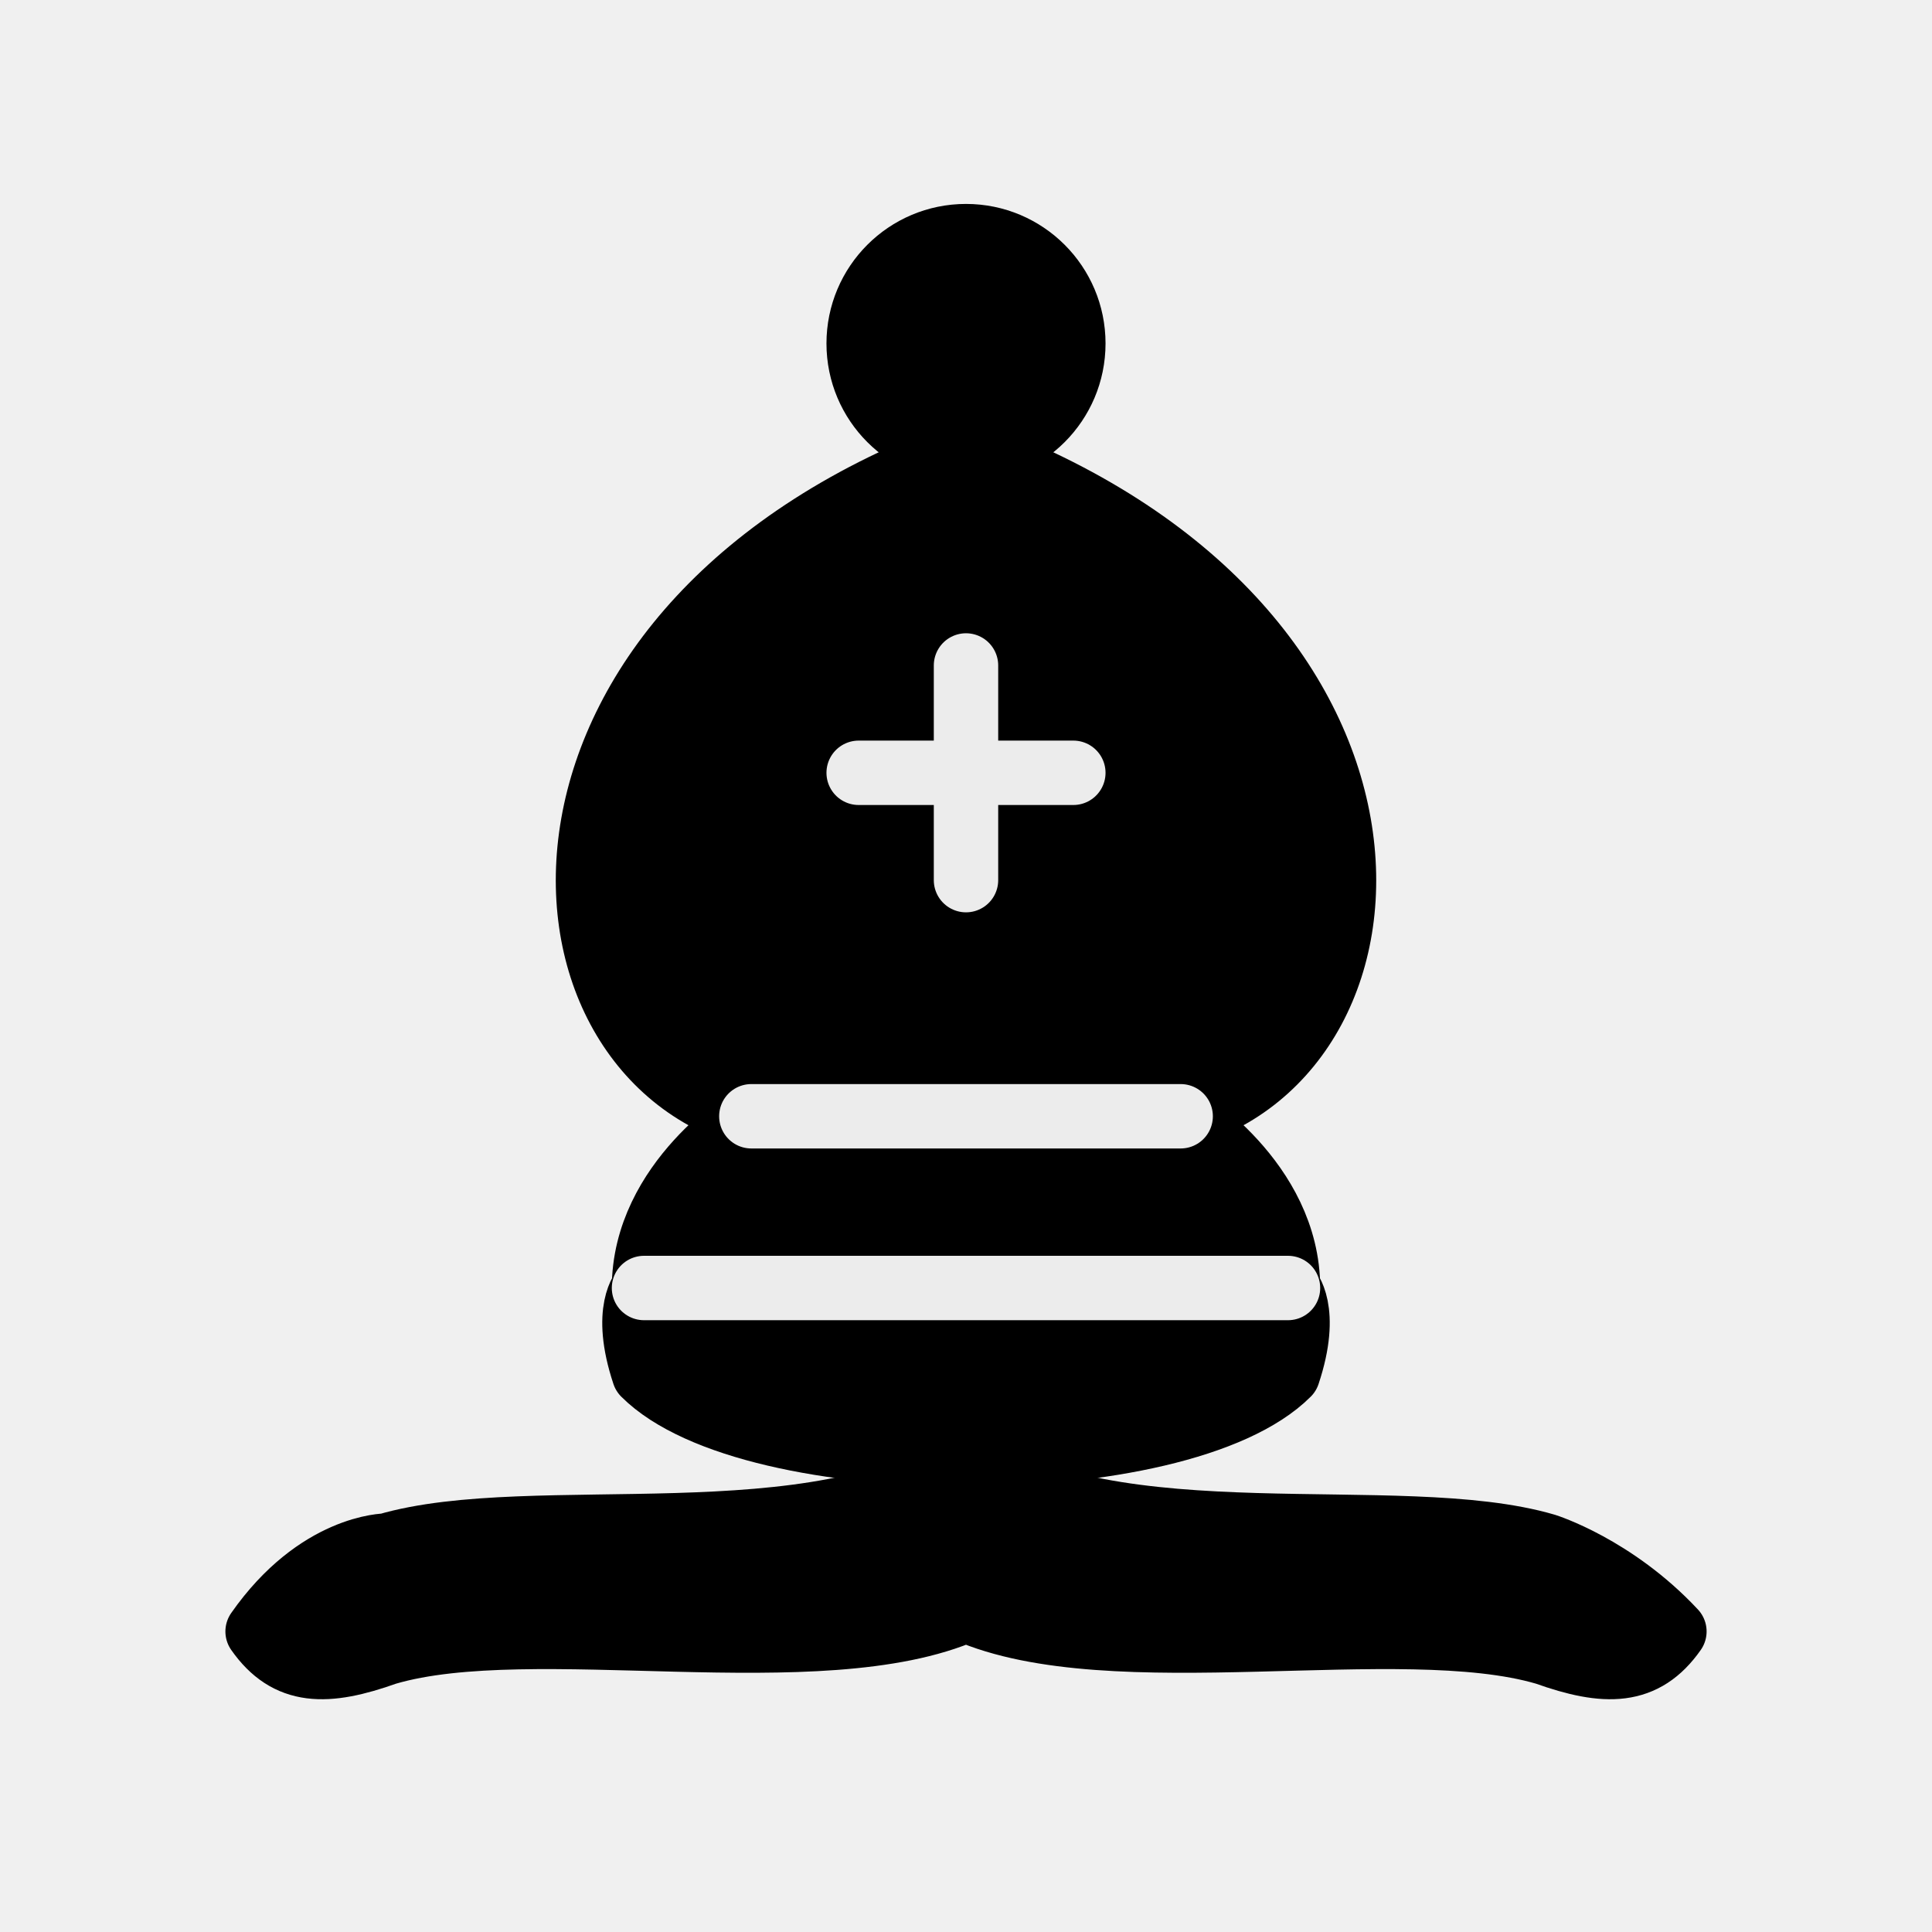
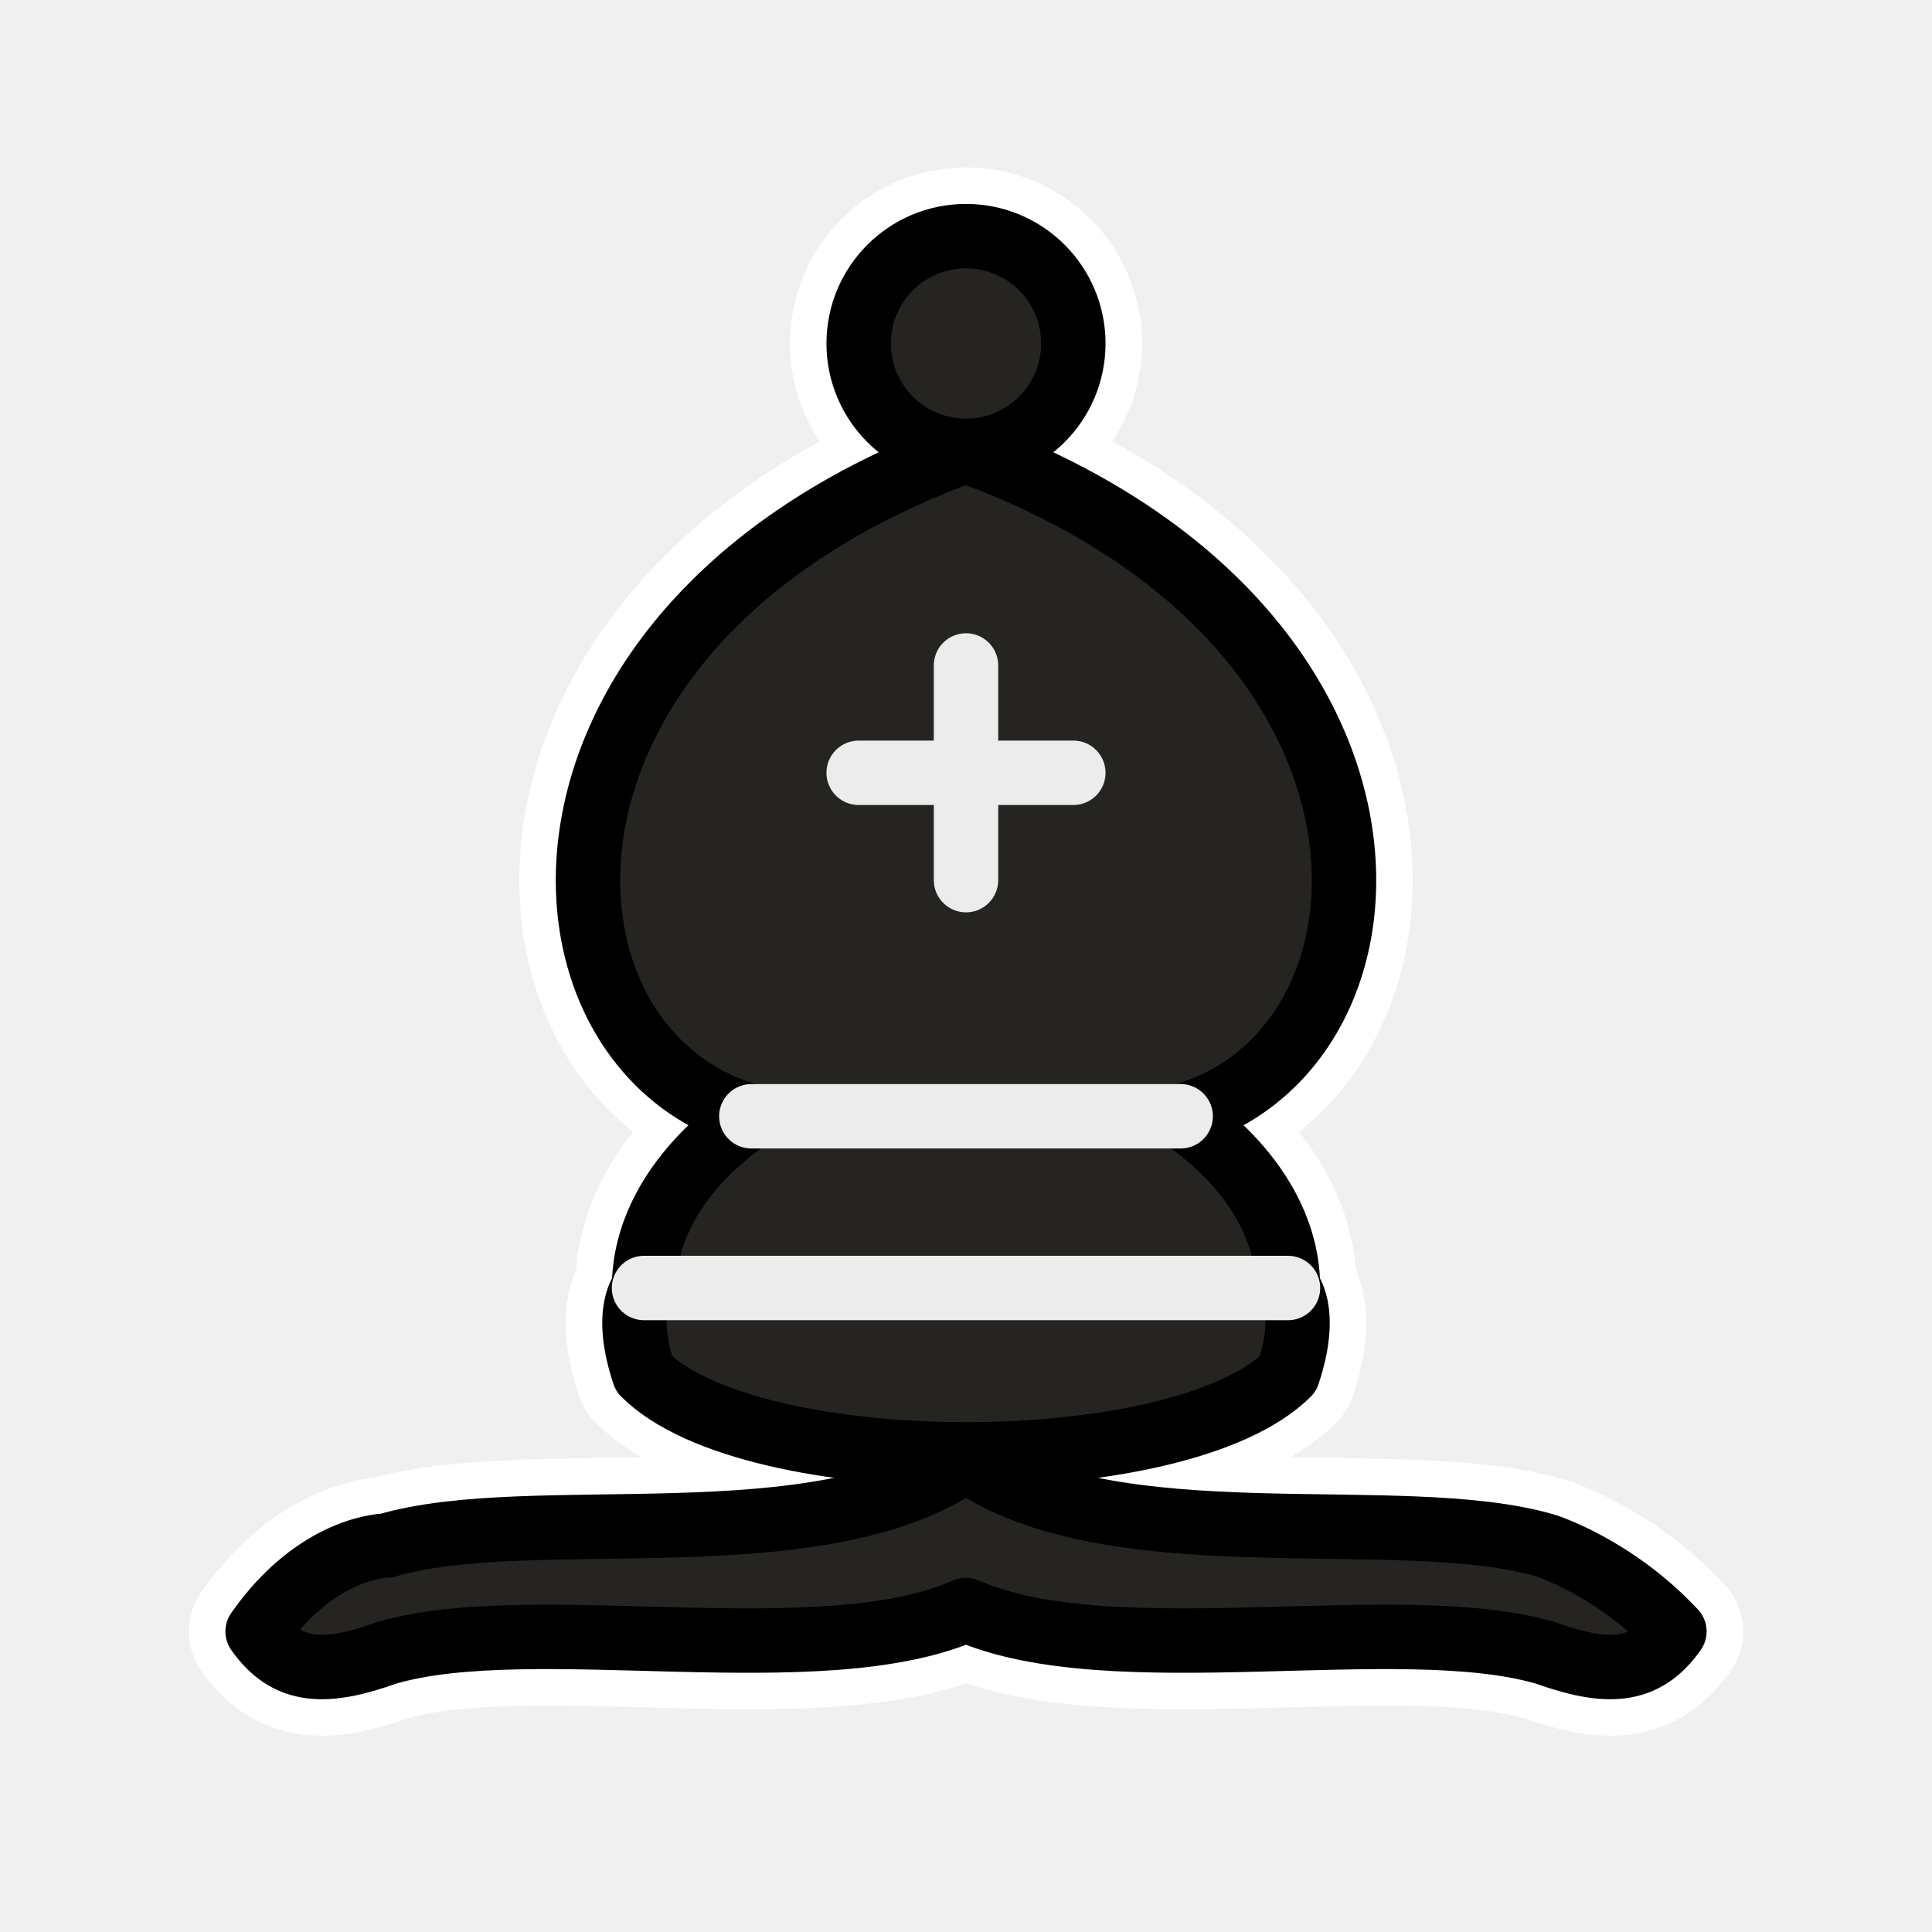
<svg xmlns="http://www.w3.org/2000/svg" style="color-scheme:light only" width="45" height="45" viewBox="0 0 45 45">
+   <g fill="none" stroke="#ffffff" stroke-linecap="round" stroke-linejoin="round" stroke-width="3.2">
+     <path d="M9 36c3.4-1 10.1.4 13.5-2 3.4 2.4 10.1 1 13.5 2 0 0 1.6.5 3 2-.7 1-1.6 1-3 .5-3.4-1-10.1.5-13.5-1-3.4 1.5-10.1 0-13.5 1-1.4.5-2.3.5-3-.5 1.4-2 3-2 3-2z" />
+     <path d="M15 32c2.5 2.5 12.5 2.5 15 0 .5-1.5 0-2 0-2 0-2.5-2.5-4-2.5-4 5.5-1.5 6-11.5-5-15.5-11 4-10.5 14-5 15.5 0 0-2.5 1.5-2.5 4 0 0-.5.5 0 2z" />
+     <circle cx="22.5" cy="8" r="2.5" />
+   </g>
  <g fill="none" fill-rule="evenodd" stroke="#000" stroke-linecap="round" stroke-linejoin="round" stroke-width="1.5">
-     <g fill="#000" stroke-linecap="butt">
+     <g fill="#262421" stroke-linecap="butt">
      <path d="M9 36c3.4-1 10.1.4 13.5-2 3.4 2.4 10.1 1 13.5 2 0 0 1.6.5 3 2-.7 1-1.6 1-3 .5-3.4-1-10.1.5-13.5-1-3.4 1.5-10.1 0-13.5 1-1.4.5-2.3.5-3-.5 1.4-2 3-2 3-2z" />
      <path d="M15 32c2.5 2.5 12.5 2.5 15 0 .5-1.5 0-2 0-2 0-2.5-2.5-4-2.5-4 5.5-1.5 6-11.5-5-15.5-11 4-10.5 14-5 15.5 0 0-2.5 1.5-2.5 4 0 0-.5.5 0 2z" />
-       <path d="M25 8a2.5 2.5 0 1 1-5 0 2.5 2.5 0 1 1 5 0z" />
+       <circle cx="22.5" cy="8" r="2.5" />
    </g>
    <path stroke="#ececec" stroke-linejoin="miter" d="M17.5 26h10M15 30h15m-7.5-14.5v5M20 18h5" />
  </g>
</svg>
